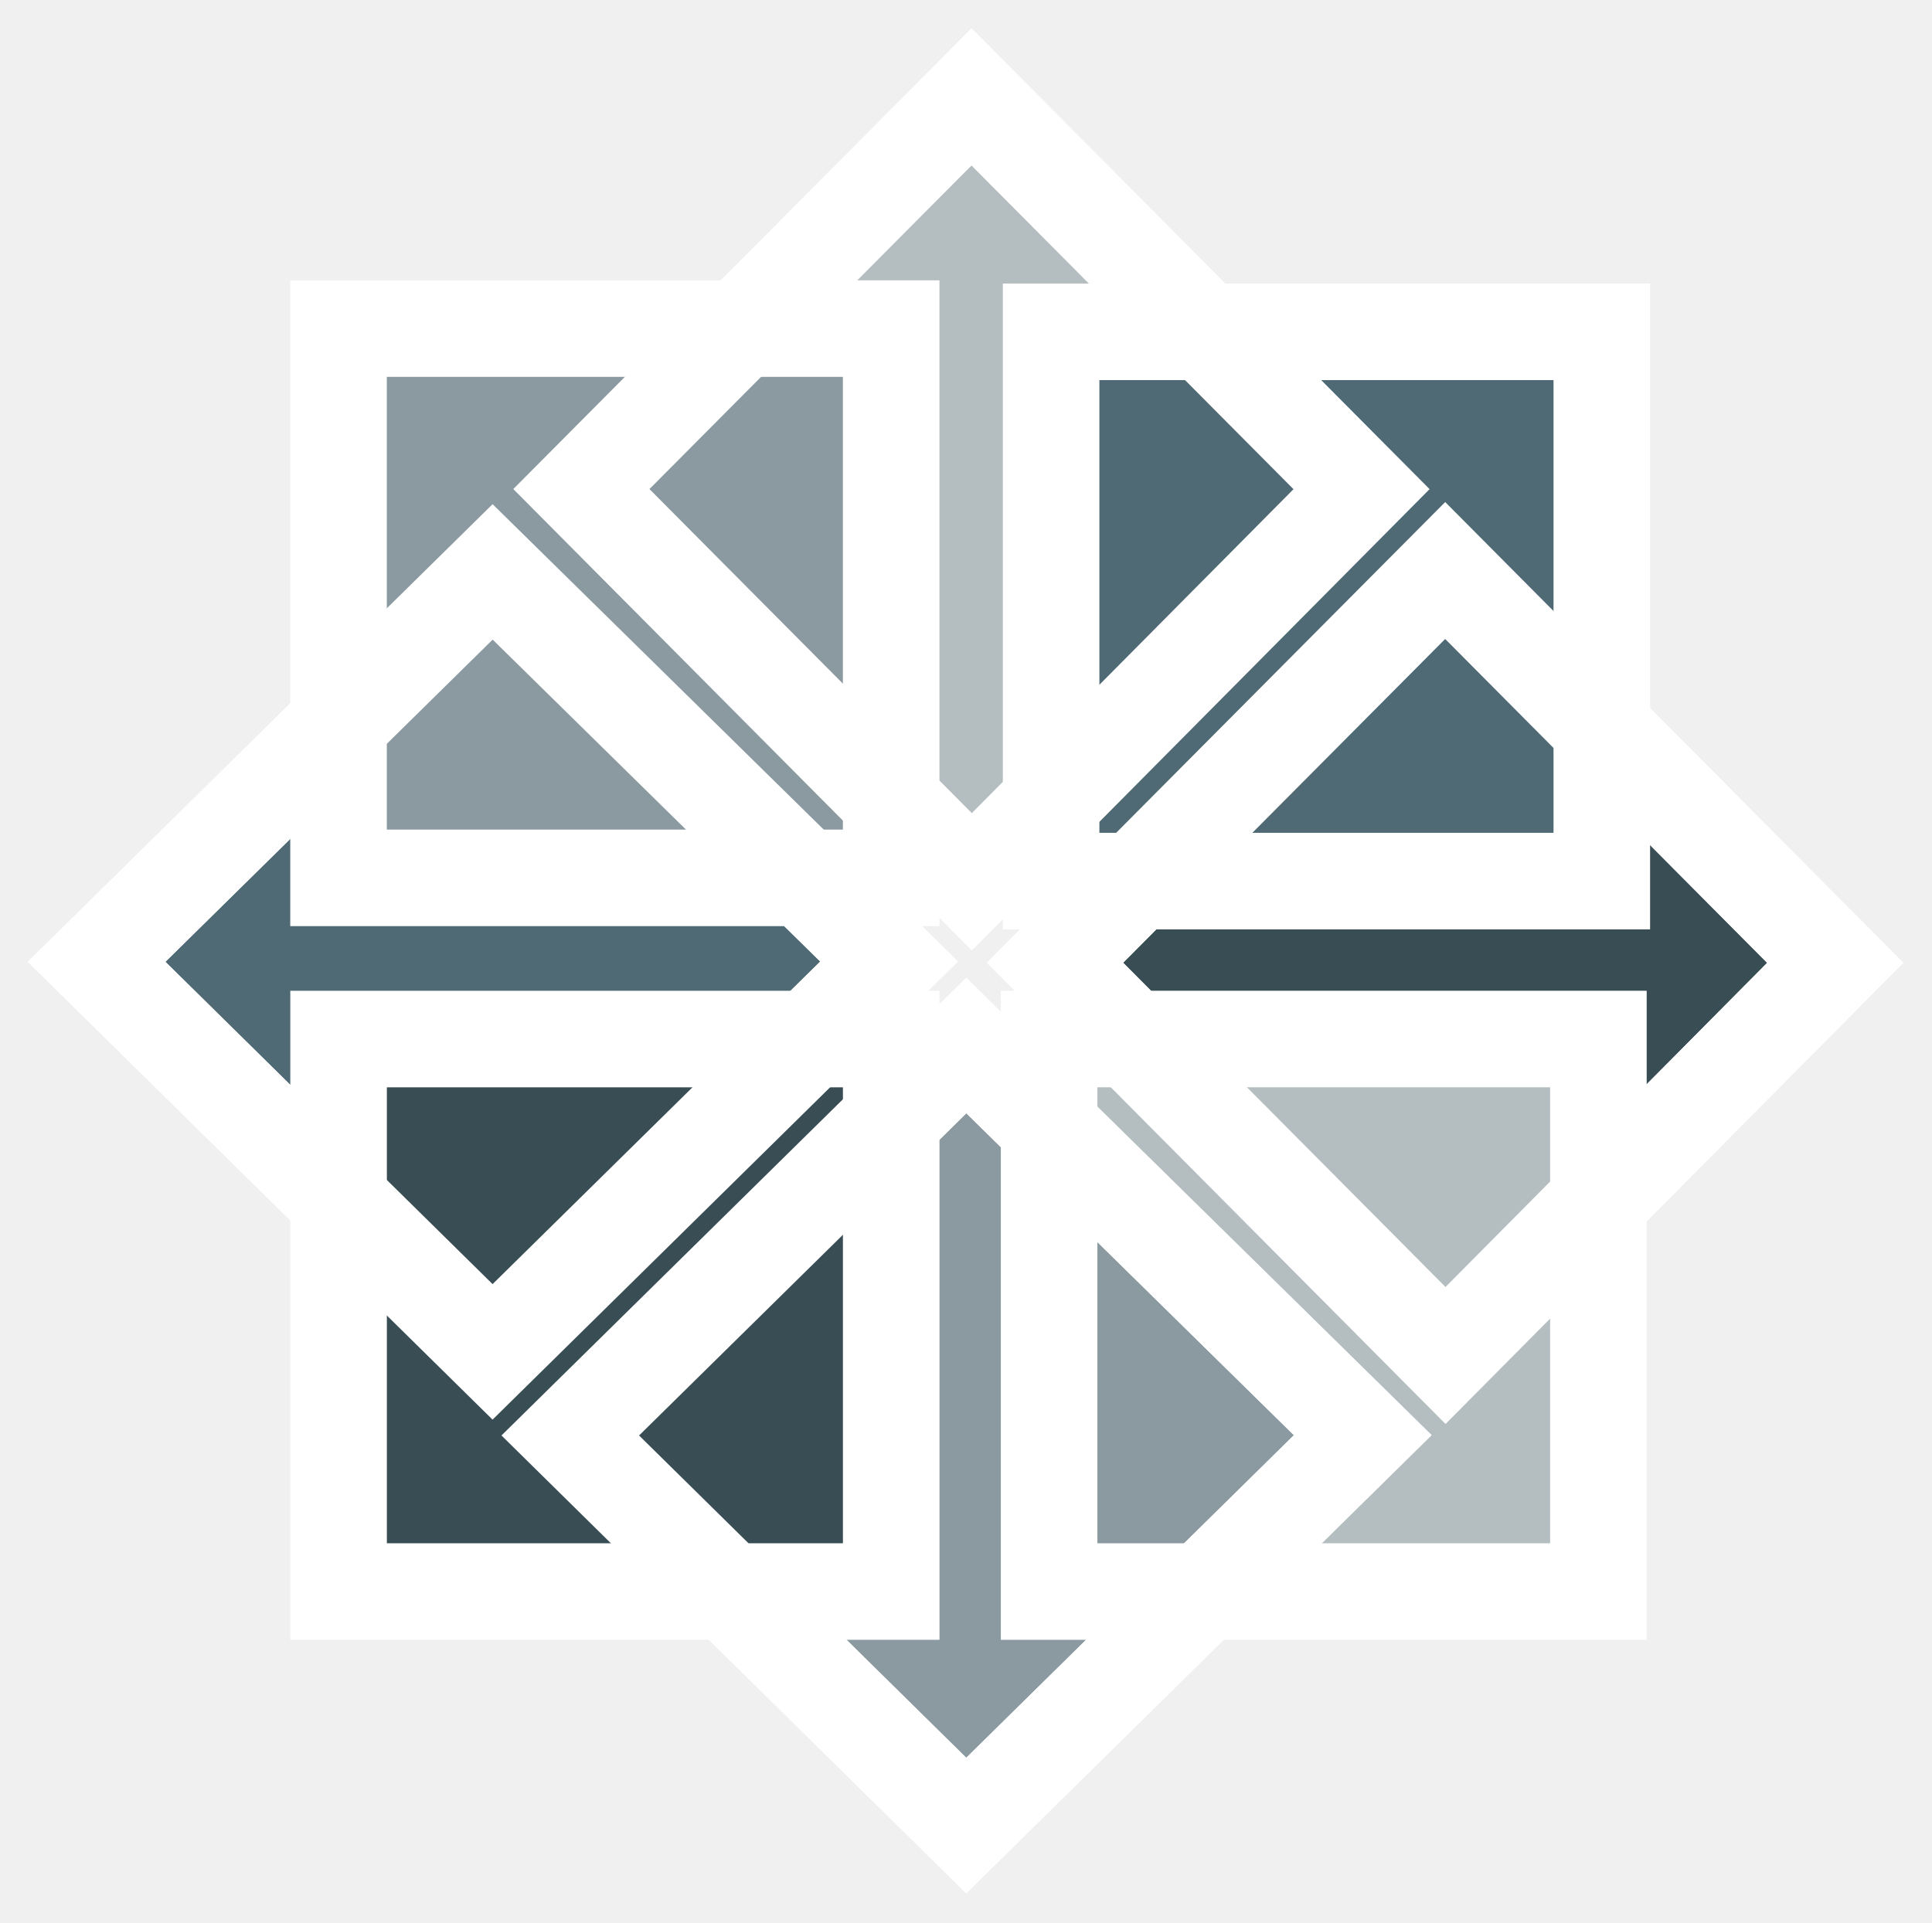
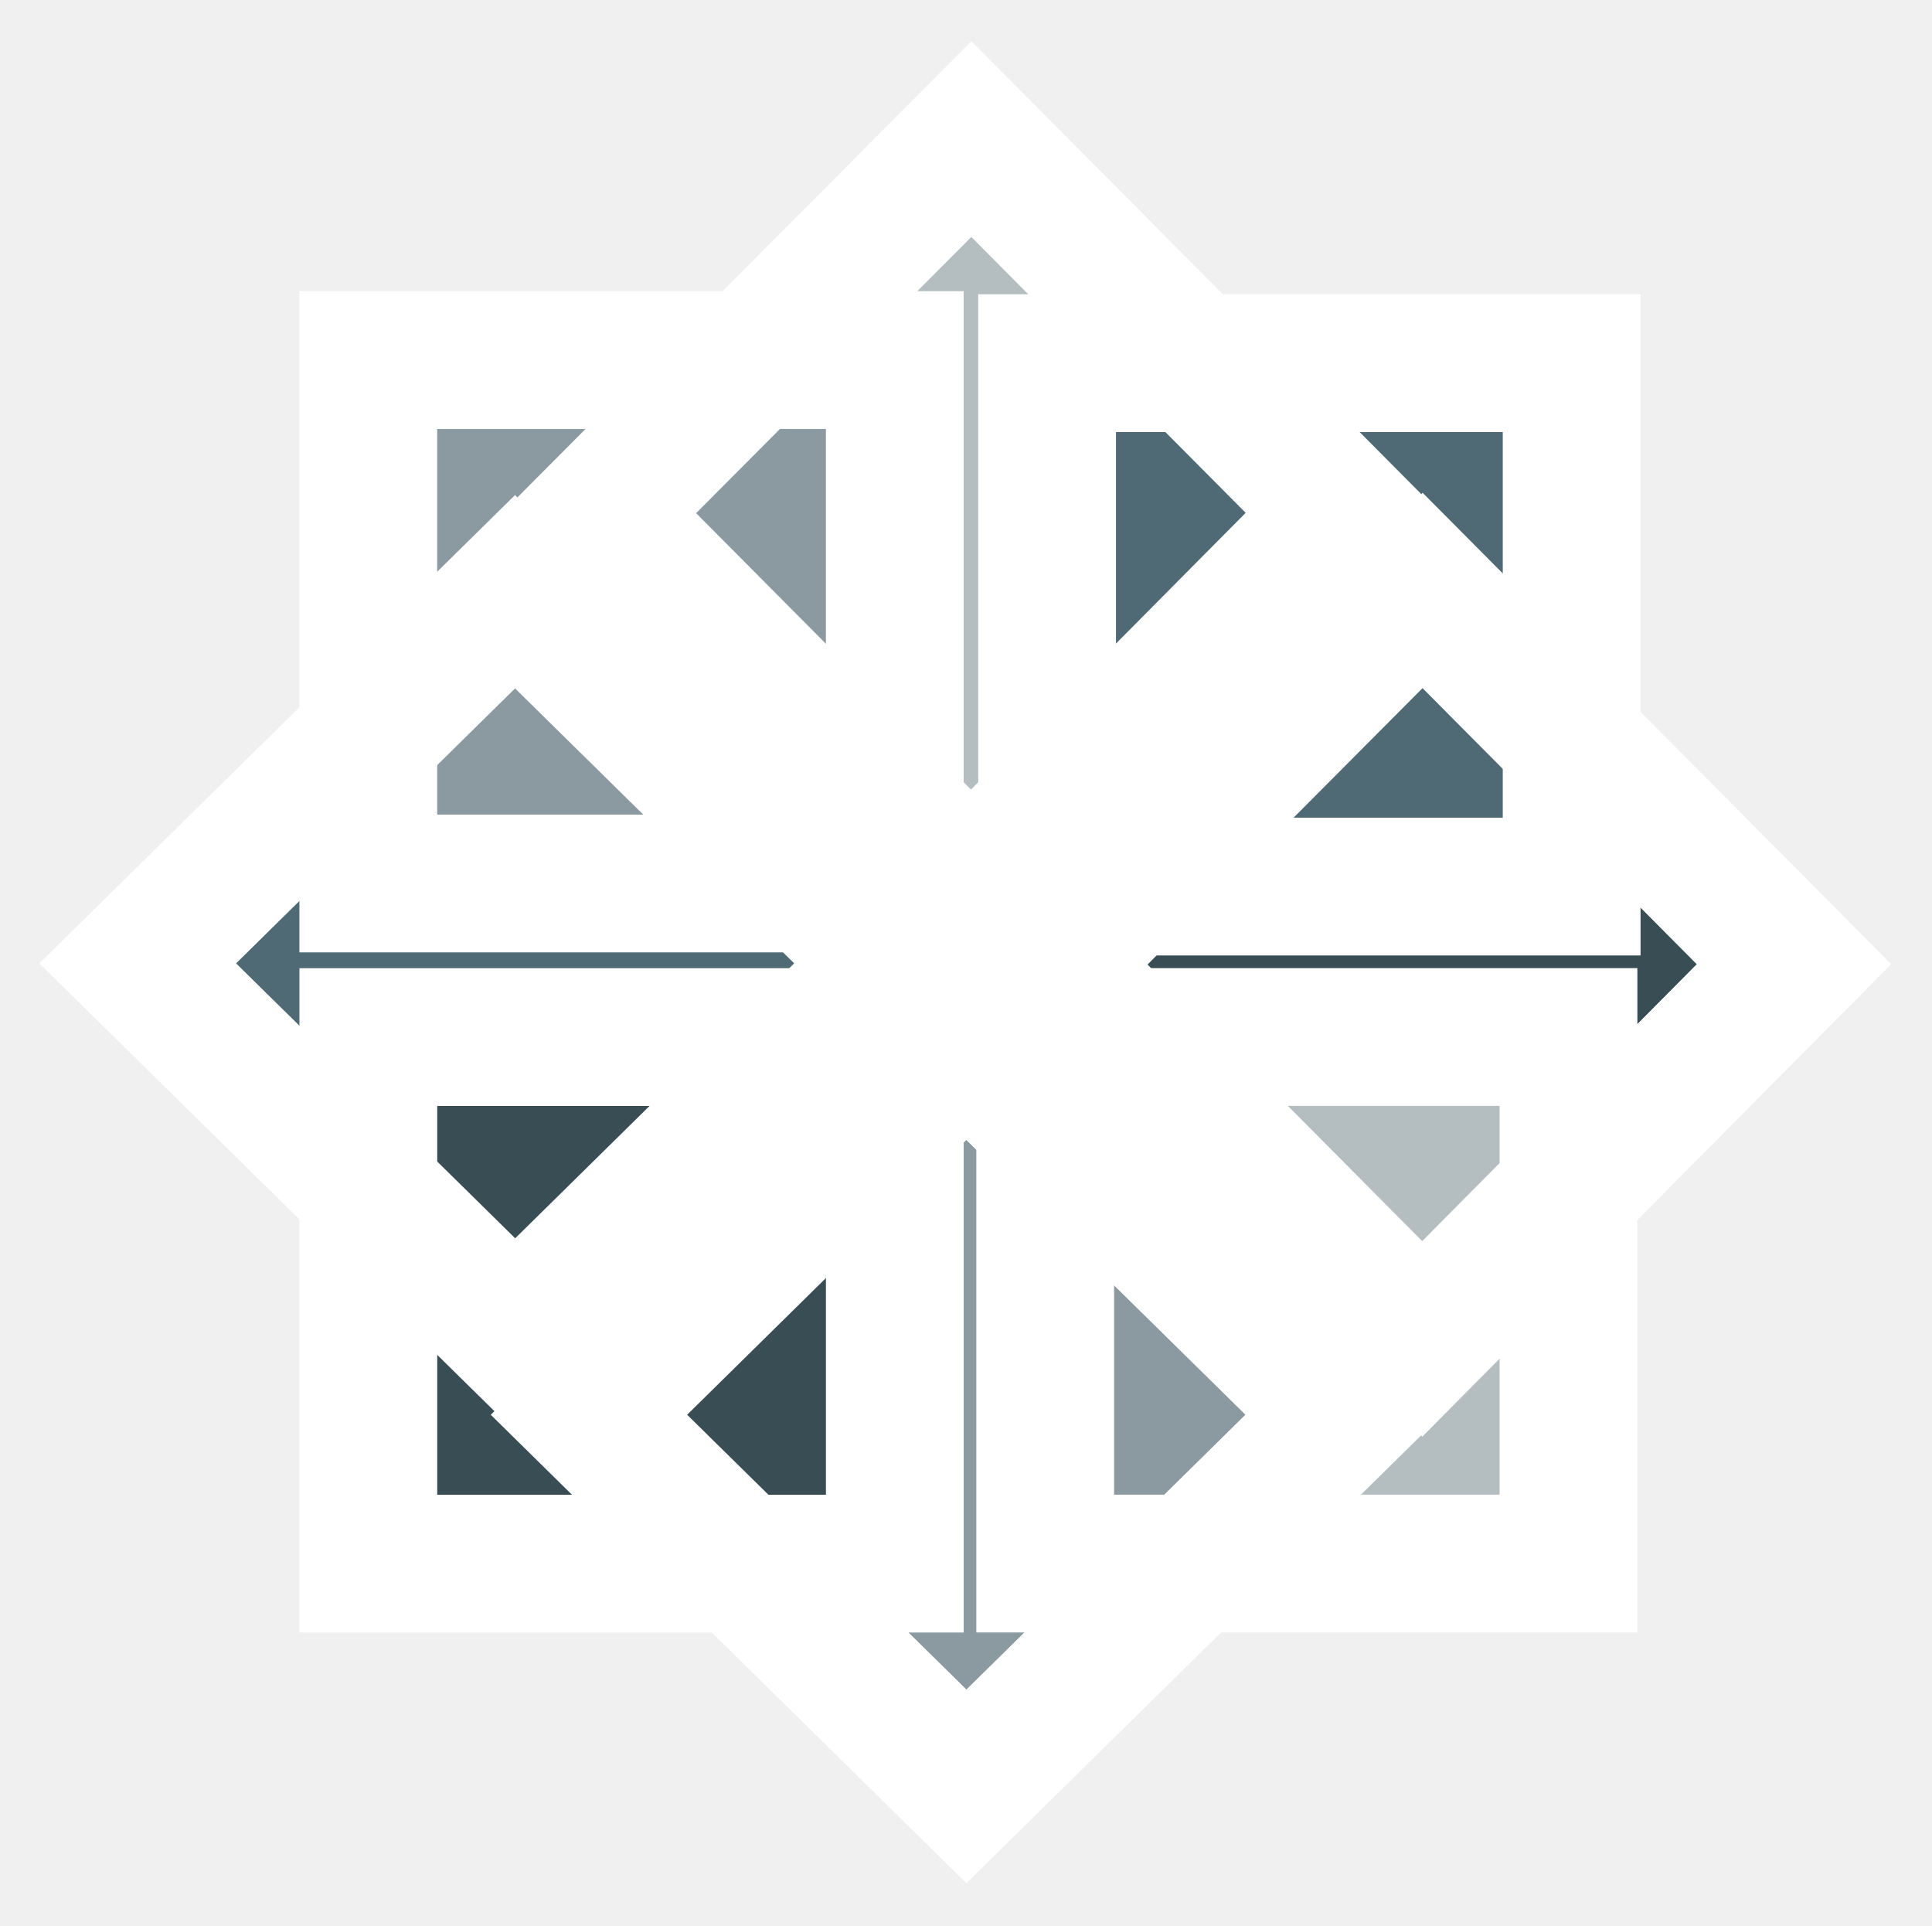
- <svg xmlns="http://www.w3.org/2000/svg" xmlns:ns1="http://schemas.microsoft.com/visio/2003/SVGExtensions/" width="0.417in" height="0.415in" viewBox="0 0 30.031 29.881" xml:space="preserve" color-interpolation-filters="sRGB" class="st9">
+ <svg xmlns="http://www.w3.org/2000/svg" xmlns:ns1="http://schemas.microsoft.com/visio/2003/SVGExtensions/" width="0.292in" height="0.291in" viewBox="0 0 21.049 20.949" xml:space="preserve" color-interpolation-filters="sRGB" class="st9">
  <ns1:documentProperties ns1:langID="1033" ns1:viewMarkup="false" />
  <style type="text/css">
	
		.st1 {fill:#b4bec1;stroke:#ffffff;stroke-linecap:butt;stroke-width:1.501}
		.st2 {fill:#394d54;stroke:#ffffff;stroke-linecap:butt;stroke-width:1.501}
		.st3 {fill:#fce94f;stroke:none;stroke-linecap:butt;stroke-width:0.75}
		.st4 {fill:#b4bec1;stroke:none;stroke-linecap:butt;stroke-width:0.75}
		.st5 {fill:#4f6a74;stroke:#ffffff;stroke-linecap:butt;stroke-width:1.501}
		.st6 {fill:#4f6a74;stroke:none;stroke-linecap:butt;stroke-width:0.75}
		.st7 {fill:#8a9aa0;stroke:#ffffff;stroke-linecap:butt;stroke-width:1.501}
		.st8 {fill:none;stroke:#ffffff;stroke-linecap:butt;stroke-width:1.501}
		.st9 {fill:none;fill-rule:evenodd;font-size:12px;overflow:visible;stroke-linecap:square;stroke-miterlimit:3}
	
	</style>
  <g ns1:mID="0" ns1:index="1" ns1:groupContext="foregroundPage">
    <ns1:pageProperties ns1:drawingScale="1" ns1:pageScale="1" ns1:drawingUnits="19" ns1:shadowOffsetX="9" ns1:shadowOffsetY="-9" />
-     <g id="group371-1" transform="translate(1.54828,-1.45475)" ns1:mID="371" ns1:groupContext="group">
-       <g id="group372-2" ns1:mID="372" ns1:groupContext="group">
-         <g id="shape373-3" ns1:mID="373" ns1:groupContext="shape" transform="translate(-1.55605,30.1424) rotate(-134.825)">
-           <path d="M0.03 29.88 L8.63 29.88 L8.58 21.28 L-0.03 21.28 L0.03 29.88 Z" class="st1" />
-         </g>
-         <g id="shape374-5" ns1:mID="374" ns1:groupContext="shape" transform="translate(5.80664,37.5068) rotate(-134.825)">
-           <path d="M0.03 29.88 L8.63 29.88 L8.58 21.28 L-0.03 21.28 L0.03 29.88 Z" class="st2" />
-         </g>
-         <g id="shape375-7" ns1:mID="375" ns1:groupContext="shape" transform="translate(4.02077,-14.7828)">
-           <rect x="0" y="21.635" width="8.284" height="8.246" class="st3" />
-         </g>
-         <g id="shape376-9" ns1:mID="376" ns1:groupContext="shape" transform="translate(14.7593,-3.99044)">
-           <rect x="0" y="21.597" width="8.223" height="8.284" class="st4" />
-         </g>
-         <g id="shape377-11" ns1:mID="377" ns1:groupContext="shape" transform="translate(27.1252,31.5837) rotate(135.438)">
-           <path d="M0.07 29.88 L8.71 29.88 L8.58 21.24 L-0.07 21.24 L0.07 29.88 Z" class="st5" />
-         </g>
-         <g id="shape378-13" ns1:mID="378" ns1:groupContext="shape" transform="translate(14.7924,-14.7289)">
-           <rect x="0" y="21.639" width="8.251" height="8.242" class="st6" />
-         </g>
-         <g id="shape379-15" ns1:mID="379" ns1:groupContext="shape" transform="translate(34.488,38.9482) rotate(135.438)">
-           <path d="M0.07 29.88 L8.71 29.88 L8.58 21.24 L-0.07 21.24 L0.07 29.88 Z" class="st7" />
-         </g>
-         <g id="shape380-17" ns1:mID="380" ns1:groupContext="shape" transform="translate(3.71395,-14.7792)">
-           <rect x="0" y="21.34" width="8.59" height="8.54" class="st7" />
-         </g>
-         <g id="shape381-19" ns1:mID="381" ns1:groupContext="shape" transform="translate(14.7593,-3.68363)">
-           <rect x="0" y="21.29" width="8.538" height="8.591" class="st8" />
-         </g>
-         <g id="shape382-21" ns1:mID="382" ns1:groupContext="shape" transform="translate(14.7902,-14.729)">
-           <rect x="0" y="21.34" width="8.56" height="8.54" class="st8" />
-         </g>
-         <g id="shape383-23" ns1:mID="383" ns1:groupContext="shape" transform="translate(3.71466,-3.68404)">
-           <rect x="0" y="21.291" width="8.59" height="8.59" class="st2" />
-         </g>
-         <g id="shape384-25" ns1:mID="384" ns1:groupContext="shape" transform="translate(27.1252,31.5837) rotate(135.438)">
-           <path d="M0.07 29.88 L8.71 29.88 L8.58 21.24 L-0.07 21.24 L0.07 29.88 Z" class="st8" />
-         </g>
-         <g id="shape385-27" ns1:mID="385" ns1:groupContext="shape" transform="translate(-1.55615,30.1423) rotate(-134.825)">
-           <path d="M0.03 29.88 L8.63 29.88 L8.58 21.28 L-0.03 21.28 L0.03 29.88 Z" class="st8" />
-         </g>
-         <g id="shape386-29" ns1:mID="386" ns1:groupContext="shape" transform="translate(34.488,38.9482) rotate(135.438)">
-           <path d="M0.07 29.88 L8.71 29.88 L8.58 21.24 L-0.07 21.24 L0.07 29.88 Z" class="st8" />
-         </g>
-         <g id="shape387-31" ns1:mID="387" ns1:groupContext="shape" transform="translate(5.8066,37.5068) rotate(-134.825)">
-           <path d="M0.03 29.88 L8.63 29.88 L8.58 21.28 L-0.03 21.28 L0.03 29.88 Z" class="st8" />
-         </g>
+     <g id="group388-1" transform="translate(1.50116,-1.50116)" ns1:mID="388" ns1:groupContext="group">
+       <g id="shape373-2" ns1:mID="373" ns1:groupContext="shape" transform="translate(-1.70276,21.8706) rotate(-134.825)">
+         <path d="M0.04 20.95 L5.78 20.95 L5.75 15.2 L0 15.2 L0.04 20.95 Z" class="st1" />
+       </g>
+       <g id="shape374-4" ns1:mID="374" ns1:groupContext="shape" transform="translate(3.21334,26.7878) rotate(-134.825)">
+         <path d="M0.04 20.95 L5.78 20.95 L5.75 15.2 L0 15.2 L0.04 20.95 Z" class="st2" />
+       </g>
+       <g id="shape375-6" ns1:mID="375" ns1:groupContext="shape" transform="translate(2.71615,-9.83959)">
+         <rect x="0" y="15.444" width="5.531" height="5.506" class="st3" />
+       </g>
+       <g id="shape376-8" ns1:mID="376" ns1:groupContext="shape" transform="translate(9.88629,-2.63345)">
+         <rect x="0" y="15.418" width="5.491" height="5.531" class="st4" />
+       </g>
+       <g id="shape377-10" ns1:mID="377" ns1:groupContext="shape" transform="translate(18.8746,22.7971) rotate(135.438)">
+         <path d="M0.09 20.95 L5.86 20.95 L5.77 15.18 L0 15.18 L0.09 20.95 Z" class="st5" />
+       </g>
+       <g id="shape378-12" ns1:mID="378" ns1:groupContext="shape" transform="translate(9.90843,-9.80359)">
+         <rect x="0" y="15.446" width="5.509" height="5.503" class="st6" />
+       </g>
+       <g id="shape379-14" ns1:mID="379" ns1:groupContext="shape" transform="translate(23.7908,27.7144) rotate(135.438)">
+         <path d="M0.09 20.95 L5.86 20.95 L5.77 15.18 L0 15.18 L0.09 20.95 Z" class="st7" />
+       </g>
+       <g id="shape380-16" ns1:mID="380" ns1:groupContext="shape" transform="translate(2.51129,-9.83715)">
+         <rect x="0" y="15.247" width="5.736" height="5.702" class="st7" />
+       </g>
+       <g id="shape381-18" ns1:mID="381" ns1:groupContext="shape" transform="translate(9.88629,-2.42859)">
+         <rect x="0" y="15.213" width="5.701" height="5.736" class="st8" />
+       </g>
+       <g id="shape382-20" ns1:mID="382" ns1:groupContext="shape" transform="translate(9.90695,-9.80362)">
+         <rect x="0" y="15.247" width="5.715" height="5.702" class="st8" />
+       </g>
+       <g id="shape383-22" ns1:mID="383" ns1:groupContext="shape" transform="translate(2.51176,-2.42887)">
+         <rect x="0" y="15.214" width="5.736" height="5.736" class="st2" />
+       </g>
+       <g id="shape384-24" ns1:mID="384" ns1:groupContext="shape" transform="translate(18.8746,22.7971) rotate(135.438)">
+         <path d="M0.09 20.95 L5.86 20.95 L5.77 15.18 L0 15.18 L0.09 20.95 Z" class="st8" />
+       </g>
+       <g id="shape385-26" ns1:mID="385" ns1:groupContext="shape" transform="translate(-1.70283,21.8705) rotate(-134.825)">
+         <path d="M0.04 20.95 L5.78 20.95 L5.75 15.2 L0 15.2 L0.04 20.95 Z" class="st8" />
+       </g>
+       <g id="shape386-28" ns1:mID="386" ns1:groupContext="shape" transform="translate(23.7908,27.7144) rotate(135.438)">
+         <path d="M0.09 20.95 L5.86 20.95 L5.77 15.18 L0 15.18 L0.09 20.95 Z" class="st8" />
+       </g>
+       <g id="shape387-30" ns1:mID="387" ns1:groupContext="shape" transform="translate(3.21331,26.7878) rotate(-134.825)">
+         <path d="M0.04 20.95 L5.78 20.95 L5.75 15.2 L0 15.2 L0.04 20.95 Z" class="st8" />
      </g>
    </g>
  </g>
</svg>
